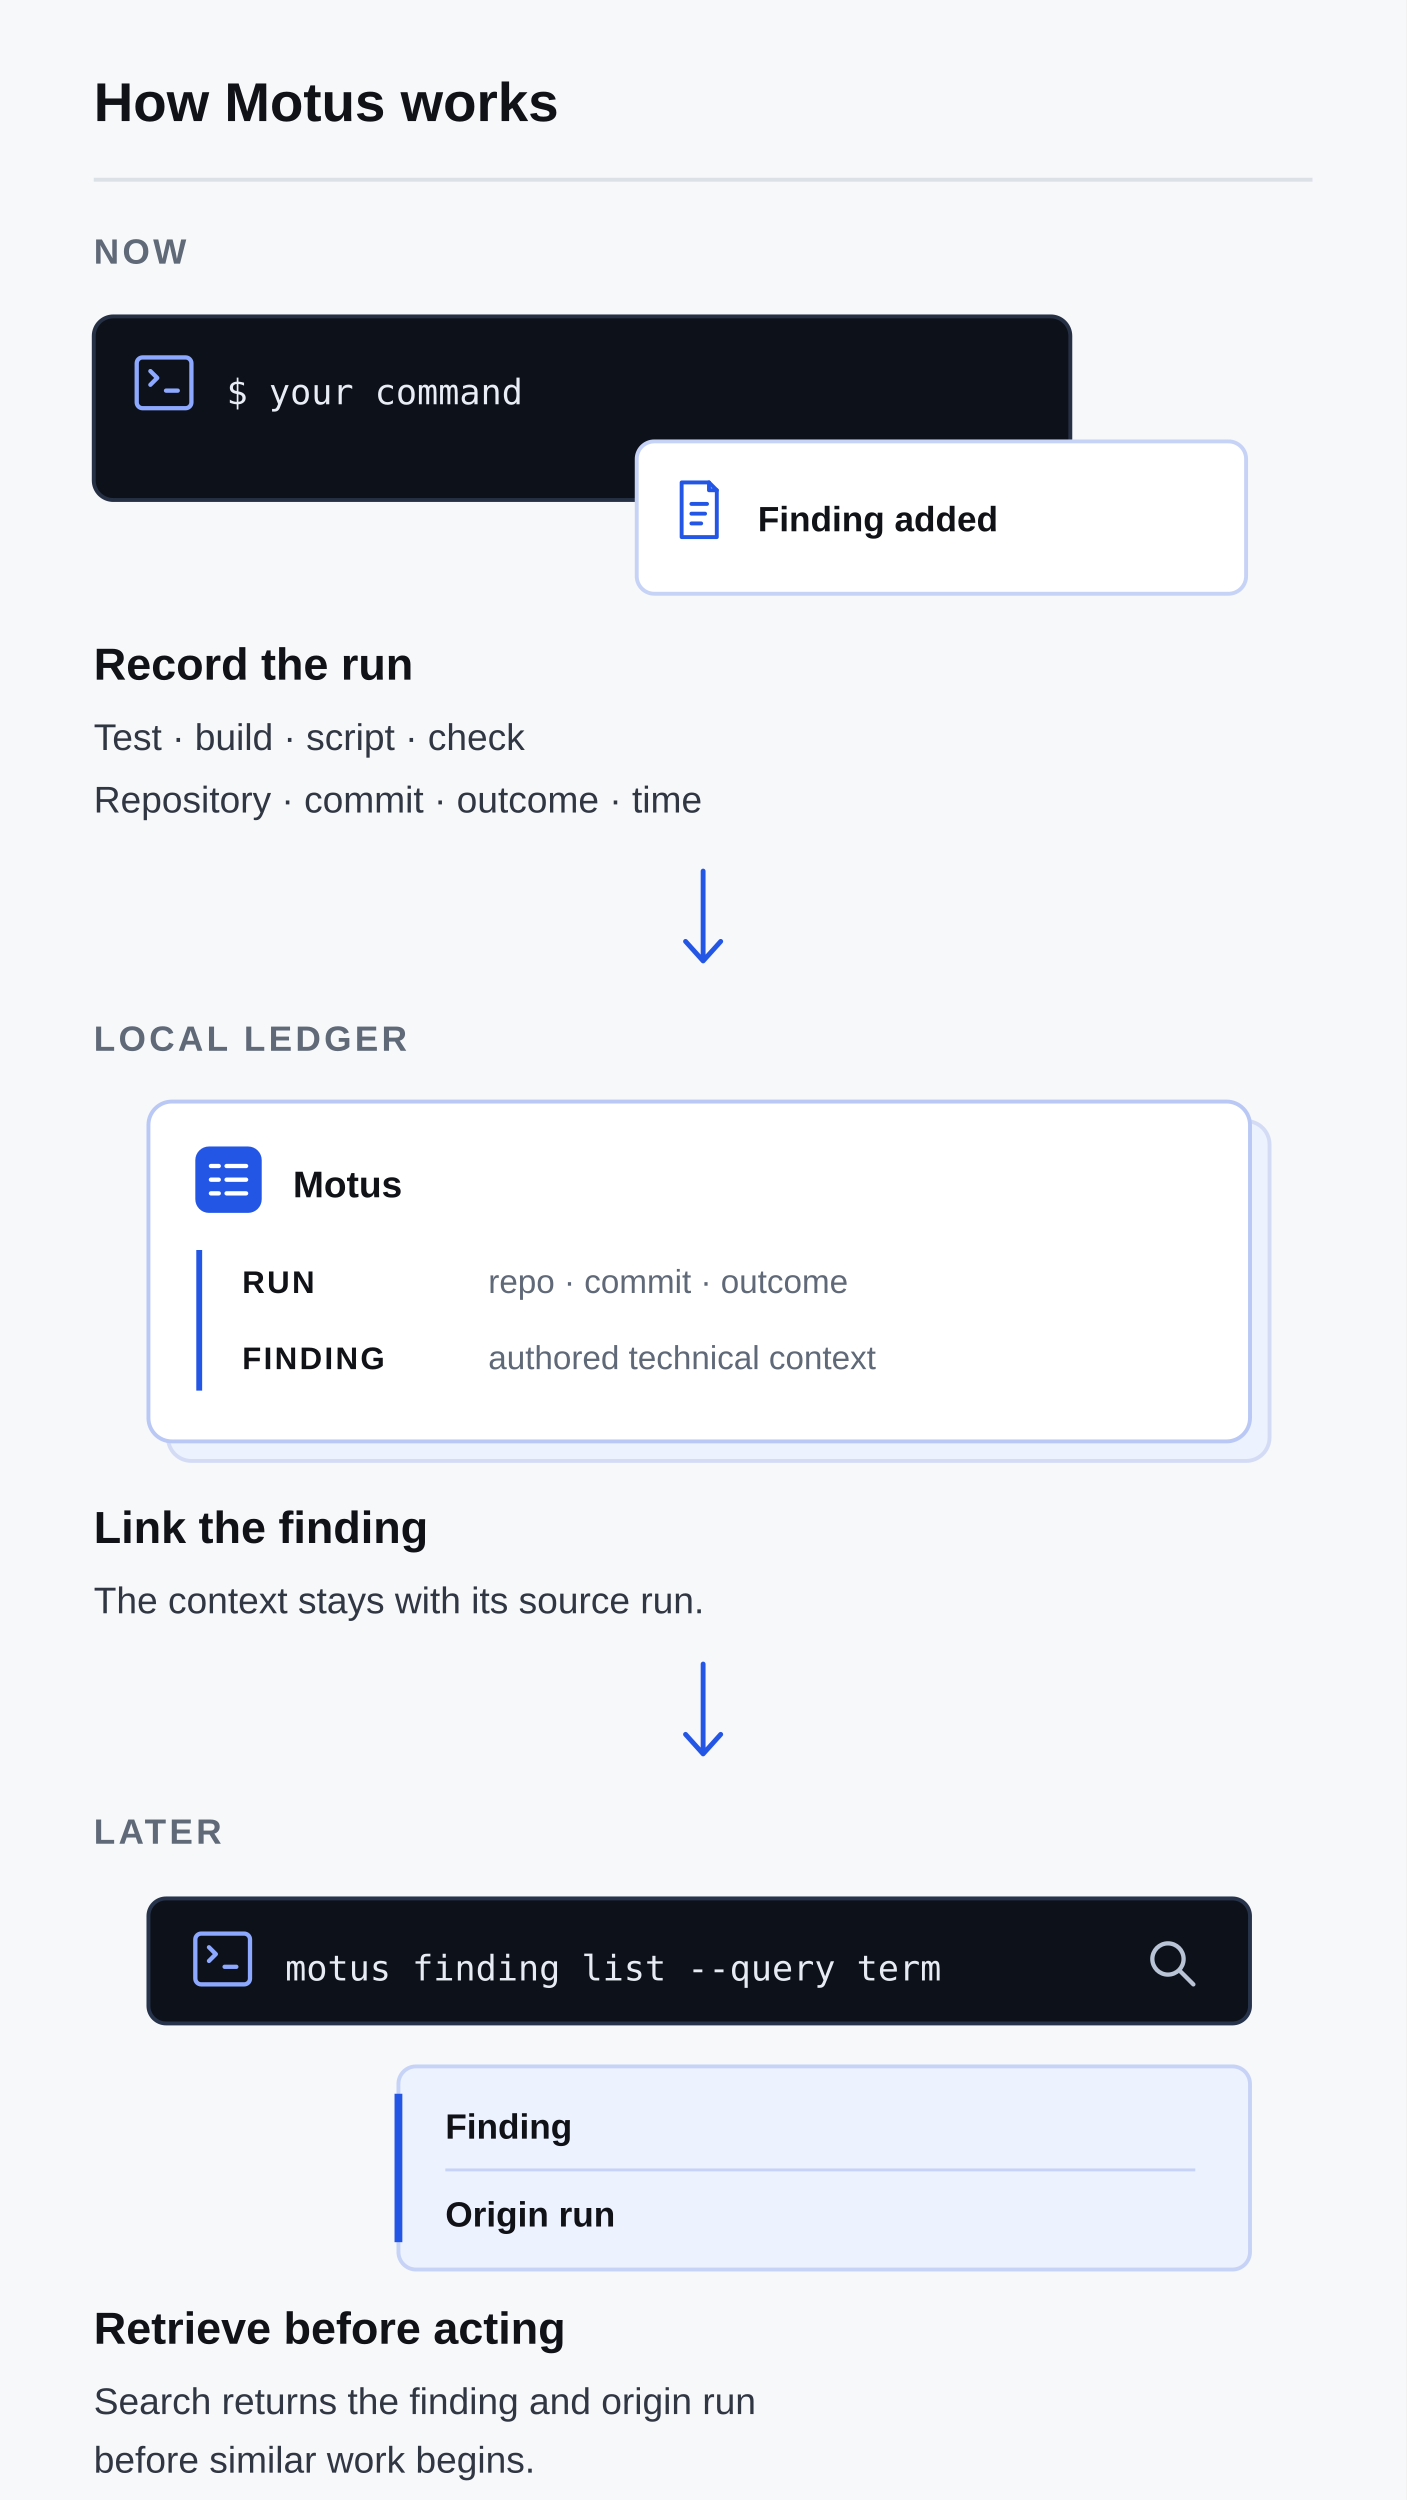
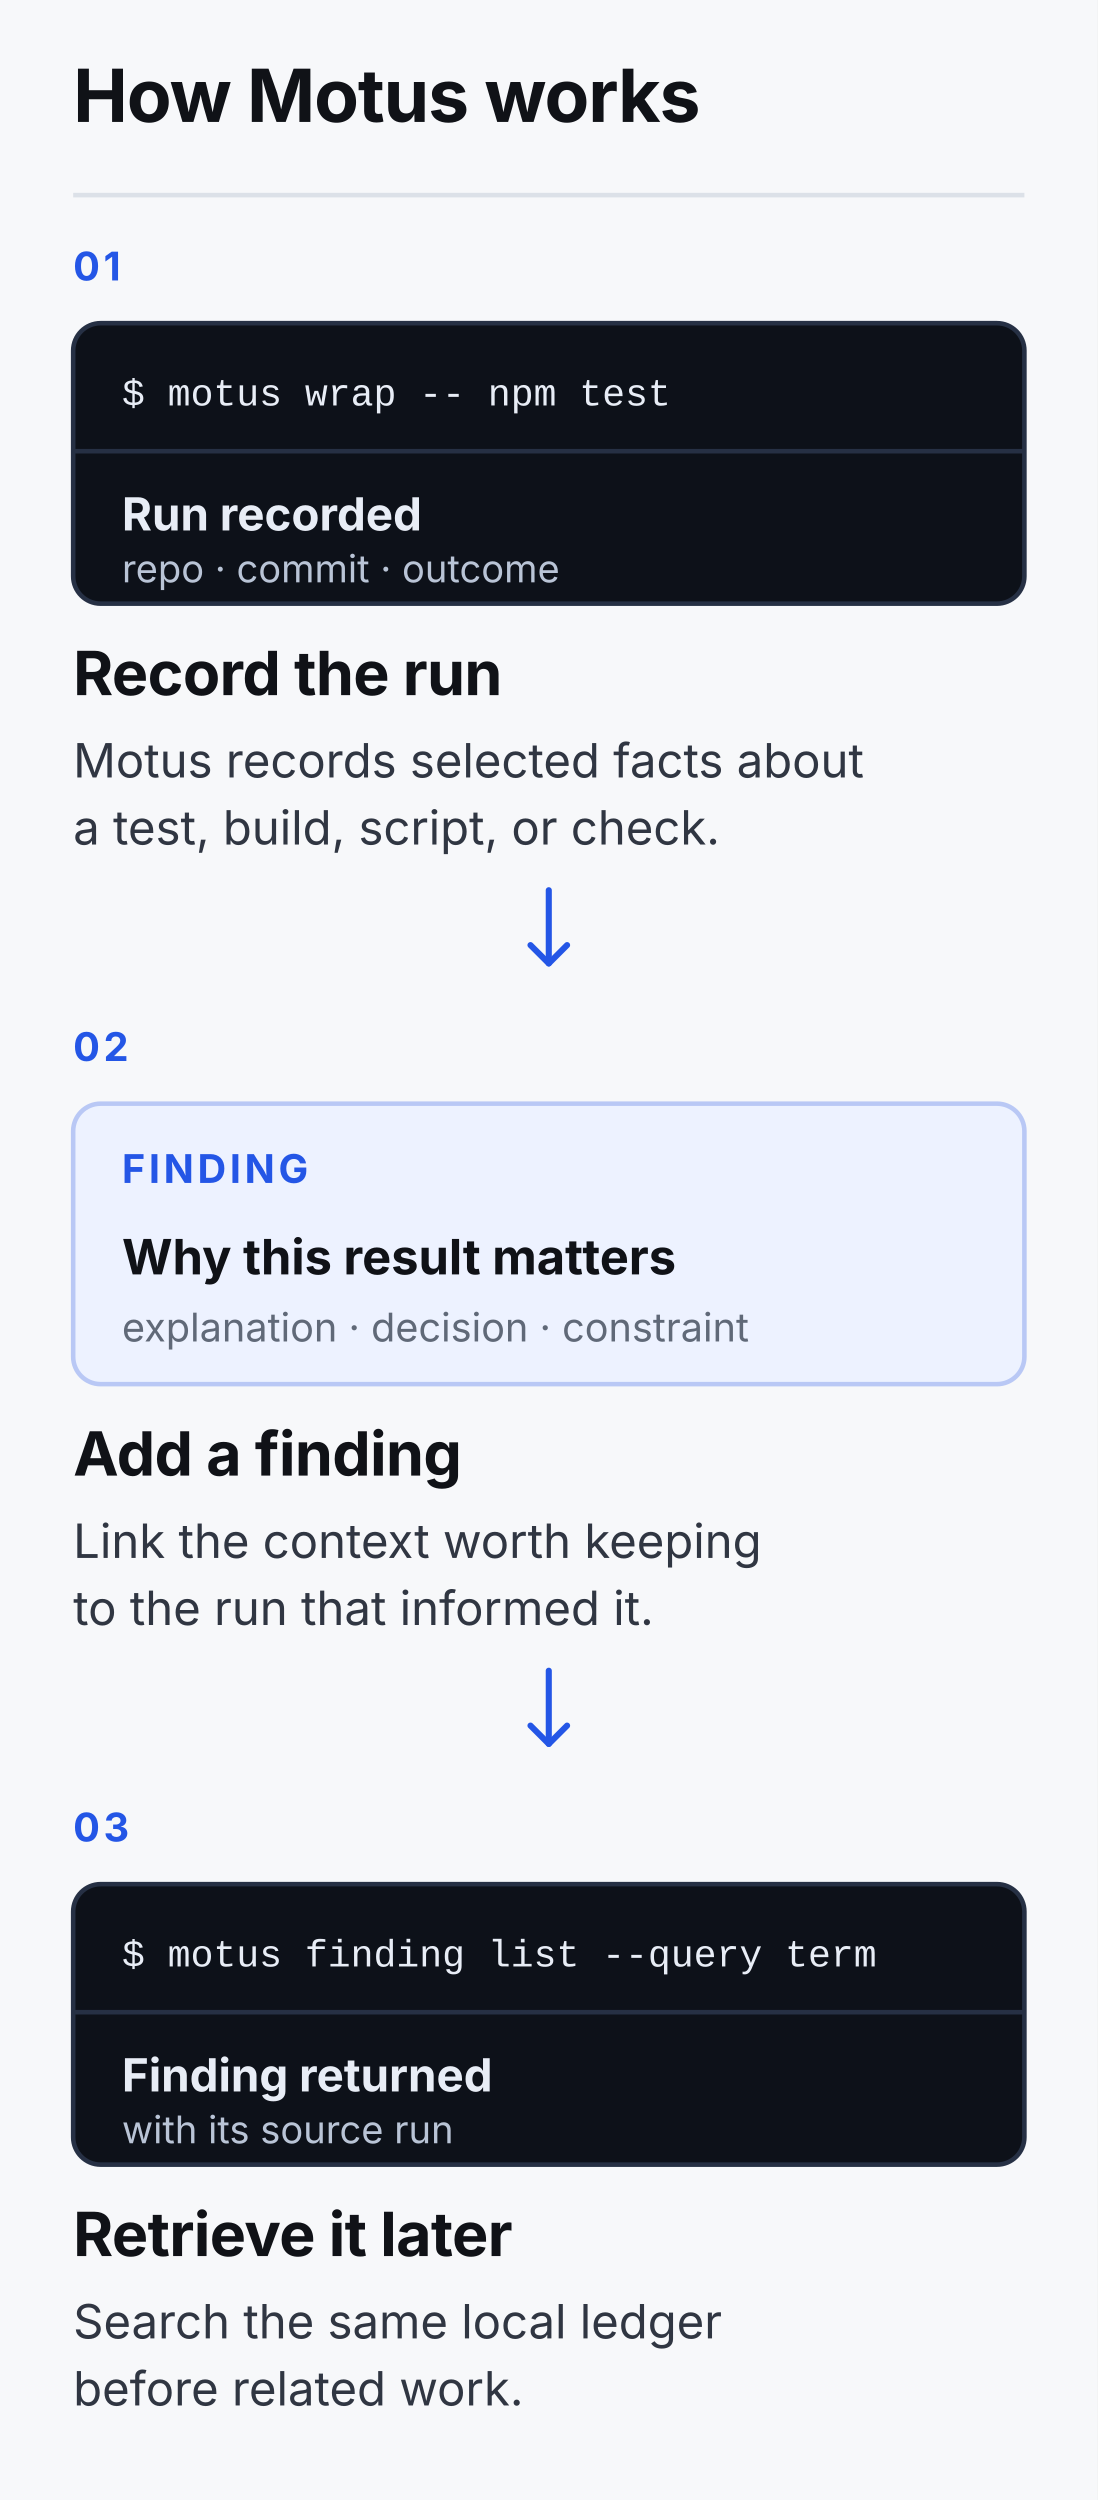
- <svg xmlns="http://www.w3.org/2000/svg" width="720" height="1280" viewBox="0 0 720 1280" role="img" aria-labelledby="title desc">
-   <rect width="720" height="1280" fill="#f7f8fa" />
-   <g font-family="Arial, Helvetica, sans-serif" fill="#101217">
-     <text x="48" y="62" font-size="28" font-weight="700">How Motus works</text>
-     <line x1="48" y1="92" x2="672" y2="92" stroke="#dce1e8" stroke-width="2" />
-     <text x="48" y="135" fill="#606978" font-size="18" font-weight="700" letter-spacing="1.7">NOW</text>
-     <rect x="48" y="162" width="500" height="94" rx="10" fill="#0d1119" stroke="#263044" stroke-width="2" />
-     <g transform="translate(70 183)" fill="none" stroke="#8da8ff" stroke-linecap="round" stroke-linejoin="round" stroke-width="2.2">
-       <rect width="28" height="26" rx="3" />
-       <path d="m7 7 3.5 3.5L7 14M15 17h6" />
-     </g>
-     <text x="116" y="207" fill="#e8edf6" font-family="SFMono-Regular, Consolas, monospace" font-size="18">$ your command</text>
-     <rect x="326" y="226" width="312" height="78" rx="9" fill="#ffffff" stroke="#c7d3f6" stroke-width="2" />
-     <g transform="translate(348 247)" fill="none" stroke="#2456e6" stroke-linecap="round" stroke-linejoin="round" stroke-width="2">
-       <path d="M1 0h14l4 4v24H1z" />
-       <path d="M15 0v4h4M6 11h8M6 16h7M6 21h5" />
-     </g>
-     <text x="388" y="272" font-size="18" font-weight="700">Finding added</text>
-     <text x="48" y="348" font-size="23" font-weight="700">Record the run</text>
-     <text x="48" y="384" fill="#303642" font-size="19">Test · build · script · check</text>
-     <text x="48" y="416" fill="#303642" font-size="19">Repository · commit · outcome · time</text>
-     <path d="M360 446v46m-9-10 9 10 9-10" fill="none" stroke="#2456e6" stroke-linecap="round" stroke-linejoin="round" stroke-width="2.5" />
-     <text x="48" y="538" fill="#606978" font-size="18" font-weight="700" letter-spacing="1.7">LOCAL LEDGER</text>
-     <rect x="86" y="574" width="564" height="174" rx="12" fill="#edf2ff" stroke="#d4dcf5" stroke-width="2" />
-     <rect x="76" y="564" width="564" height="174" rx="12" fill="#ffffff" stroke="#b9c8f5" stroke-width="2" />
-     <g transform="translate(100 587)">
-       <rect width="34" height="34" rx="7" fill="#2456e6" />
-       <g fill="none" stroke="#ffffff" stroke-linecap="round" stroke-width="2.2">
-         <path d="M8 10h4M16 10h10M8 17h4M16 17h10M8 24h4M16 24h10" />
-       </g>
-     </g>
-     <text x="150" y="613" font-size="19" font-weight="700">Motus</text>
-     <line x1="102" y1="640" x2="102" y2="712" stroke="#2456e6" stroke-width="3" />
-     <text x="124" y="662" font-size="16" font-weight="700" letter-spacing="1.2">RUN</text>
-     <text x="250" y="662" fill="#606978" font-size="17">repo · commit · outcome</text>
-     <text x="124" y="701" font-size="16" font-weight="700" letter-spacing="1.2">FINDING</text>
-     <text x="250" y="701" fill="#606978" font-size="17">authored technical context</text>
-     <text x="48" y="790" font-size="23" font-weight="700">Link the finding</text>
-     <text x="48" y="826" fill="#303642" font-size="19">The context stays with its source run.</text>
-     <path d="M360 852v46m-9-10 9 10 9-10" fill="none" stroke="#2456e6" stroke-linecap="round" stroke-linejoin="round" stroke-width="2.5" />
-     <text x="48" y="944" fill="#606978" font-size="18" font-weight="700" letter-spacing="1.7">LATER</text>
-     <rect x="76" y="972" width="564" height="64" rx="9" fill="#0d1119" stroke="#27334a" stroke-width="2" />
-     <g transform="translate(100 990)" fill="none" stroke="#8da8ff" stroke-linecap="round" stroke-linejoin="round" stroke-width="2.2">
-       <rect x="0" y="0" width="28" height="26" rx="3" />
-       <path d="m7 7 3.5 3.5L7 14M15 17h6" />
-     </g>
-     <text x="146" y="1014" fill="#e7ebf3" font-family="SFMono-Regular, Consolas, monospace" font-size="18">motus finding list --query term</text>
-     <g transform="translate(586 991)" fill="none" stroke="#b9c4d6" stroke-linecap="round" stroke-width="2.2">
-       <circle cx="12" cy="12" r="8" />
-       <path d="m18 18 7 7" />
-     </g>
-     <rect x="204" y="1058" width="436" height="104" rx="9" fill="#edf2ff" stroke="#c7d3f6" stroke-width="2" />
-     <line x1="204" y1="1072" x2="204" y2="1148" stroke="#2456e6" stroke-width="4" />
-     <text x="228" y="1095" font-size="18" font-weight="700">Finding</text>
-     <line x1="228" y1="1111" x2="612" y2="1111" stroke="#c7d3f6" stroke-width="1.5" />
-     <text x="228" y="1140" font-size="18" font-weight="700">Origin run</text>
-     <text x="48" y="1200" font-size="23" font-weight="700">Retrieve before acting</text>
-     <text x="48" y="1236" fill="#303642" font-size="19">Search returns the finding and origin run</text>
-     <text x="48" y="1266" fill="#303642" font-size="19">before similar work begins.</text>
+ <svg xmlns="http://www.w3.org/2000/svg" width="360" height="820" viewBox="0 0 360 820" role="img" aria-labelledby="title desc">
+   <style>
+     .sans { font-family: Inter, -apple-system, BlinkMacSystemFont, "Segoe UI", Helvetica, Arial, sans-serif; }
+     .mono { font-family: "SFMono-Regular", Consolas, "Liberation Mono", Menlo, monospace; }
+     .title { fill: #101217; font-size: 24px; font-weight: 700; letter-spacing: -0.35px; }
+     .step { fill: #2456e6; font-size: 13px; font-weight: 700; letter-spacing: 1.2px; }
+     .heading { fill: #101217; font-size: 20px; font-weight: 700; letter-spacing: -0.2px; }
+     .body { fill: #303642; font-size: 15.5px; }
+     .card-title { fill: #101217; font-size: 16px; font-weight: 700; }
+     .card-meta { fill: #606978; font-size: 13px; }
+     .terminal-command { fill: #e8edf6; font-size: 12.5px; }
+     .terminal-title { fill: #e8edf6; font-size: 15px; font-weight: 700; }
+     .terminal-meta { fill: #b9c4d6; font-size: 12.5px; }
+   </style>
+   <rect width="360" height="820" fill="#f7f8fa" />
+   <text class="sans title" x="24" y="40">How Motus works</text>
+   <path d="M24 64H336" fill="none" stroke="#dce1e8" stroke-width="1.5" />
+   <text class="sans step" x="24" y="92">01</text>
+   <g aria-hidden="true">
+     <rect x="24" y="106" width="312" height="92" rx="9" fill="#0d1119" stroke="#263044" stroke-width="1.5" />
+     <path d="M24 148H336" fill="none" stroke="#263044" stroke-width="1.5" />
+     <text class="mono terminal-command" x="40" y="133">$ motus wrap -- npm test</text>
+     <text class="sans terminal-title" x="40" y="174">Run recorded</text>
+     <text class="sans terminal-meta" x="40" y="191">repo · commit · outcome</text>
  </g>
+   <text class="sans heading" x="24" y="228">Record the run</text>
+   <text class="sans body" x="24" y="255">Motus records selected facts about</text>
+   <text class="sans body" x="24" y="277">a test, build, script, or check.</text>
+   <path d="M180 292V316" fill="none" stroke="#2456e6" stroke-width="2" stroke-linecap="round" />
+   <path d="m174 310 6 6 6-6" fill="none" stroke="#2456e6" stroke-width="2" stroke-linecap="round" stroke-linejoin="round" />
+   <text class="sans step" x="24" y="348">02</text>
+   <g aria-hidden="true">
+     <rect x="24" y="362" width="312" height="92" rx="9" fill="#edf2ff" stroke="#b9c8f5" stroke-width="1.5" />
+     <text class="sans step" x="40" y="388">FINDING</text>
+     <text class="sans card-title" x="40" y="418">Why this result matters</text>
+     <text class="sans card-meta" x="40" y="440">explanation · decision · constraint</text>
+   </g>
+   <text class="sans heading" x="24" y="484">Add a finding</text>
+   <text class="sans body" x="24" y="511">Link the context worth keeping</text>
+   <text class="sans body" x="24" y="533">to the run that informed it.</text>
+   <path d="M180 548V572" fill="none" stroke="#2456e6" stroke-width="2" stroke-linecap="round" />
+   <path d="m174 566 6 6 6-6" fill="none" stroke="#2456e6" stroke-width="2" stroke-linecap="round" stroke-linejoin="round" />
+   <text class="sans step" x="24" y="604">03</text>
+   <g aria-hidden="true">
+     <rect x="24" y="618" width="312" height="92" rx="9" fill="#0d1119" stroke="#263044" stroke-width="1.5" />
+     <path d="M24 660H336" fill="none" stroke="#263044" stroke-width="1.5" />
+     <text class="mono terminal-command" x="40" y="645">$ motus finding list --query term</text>
+     <text class="sans terminal-title" x="40" y="686">Finding returned</text>
+     <text class="sans terminal-meta" x="40" y="703">with its source run</text>
+   </g>
+   <text class="sans heading" x="24" y="740">Retrieve it later</text>
+   <text class="sans body" x="24" y="767">Search the same local ledger</text>
+   <text class="sans body" x="24" y="789">before related work.</text>
</svg>
